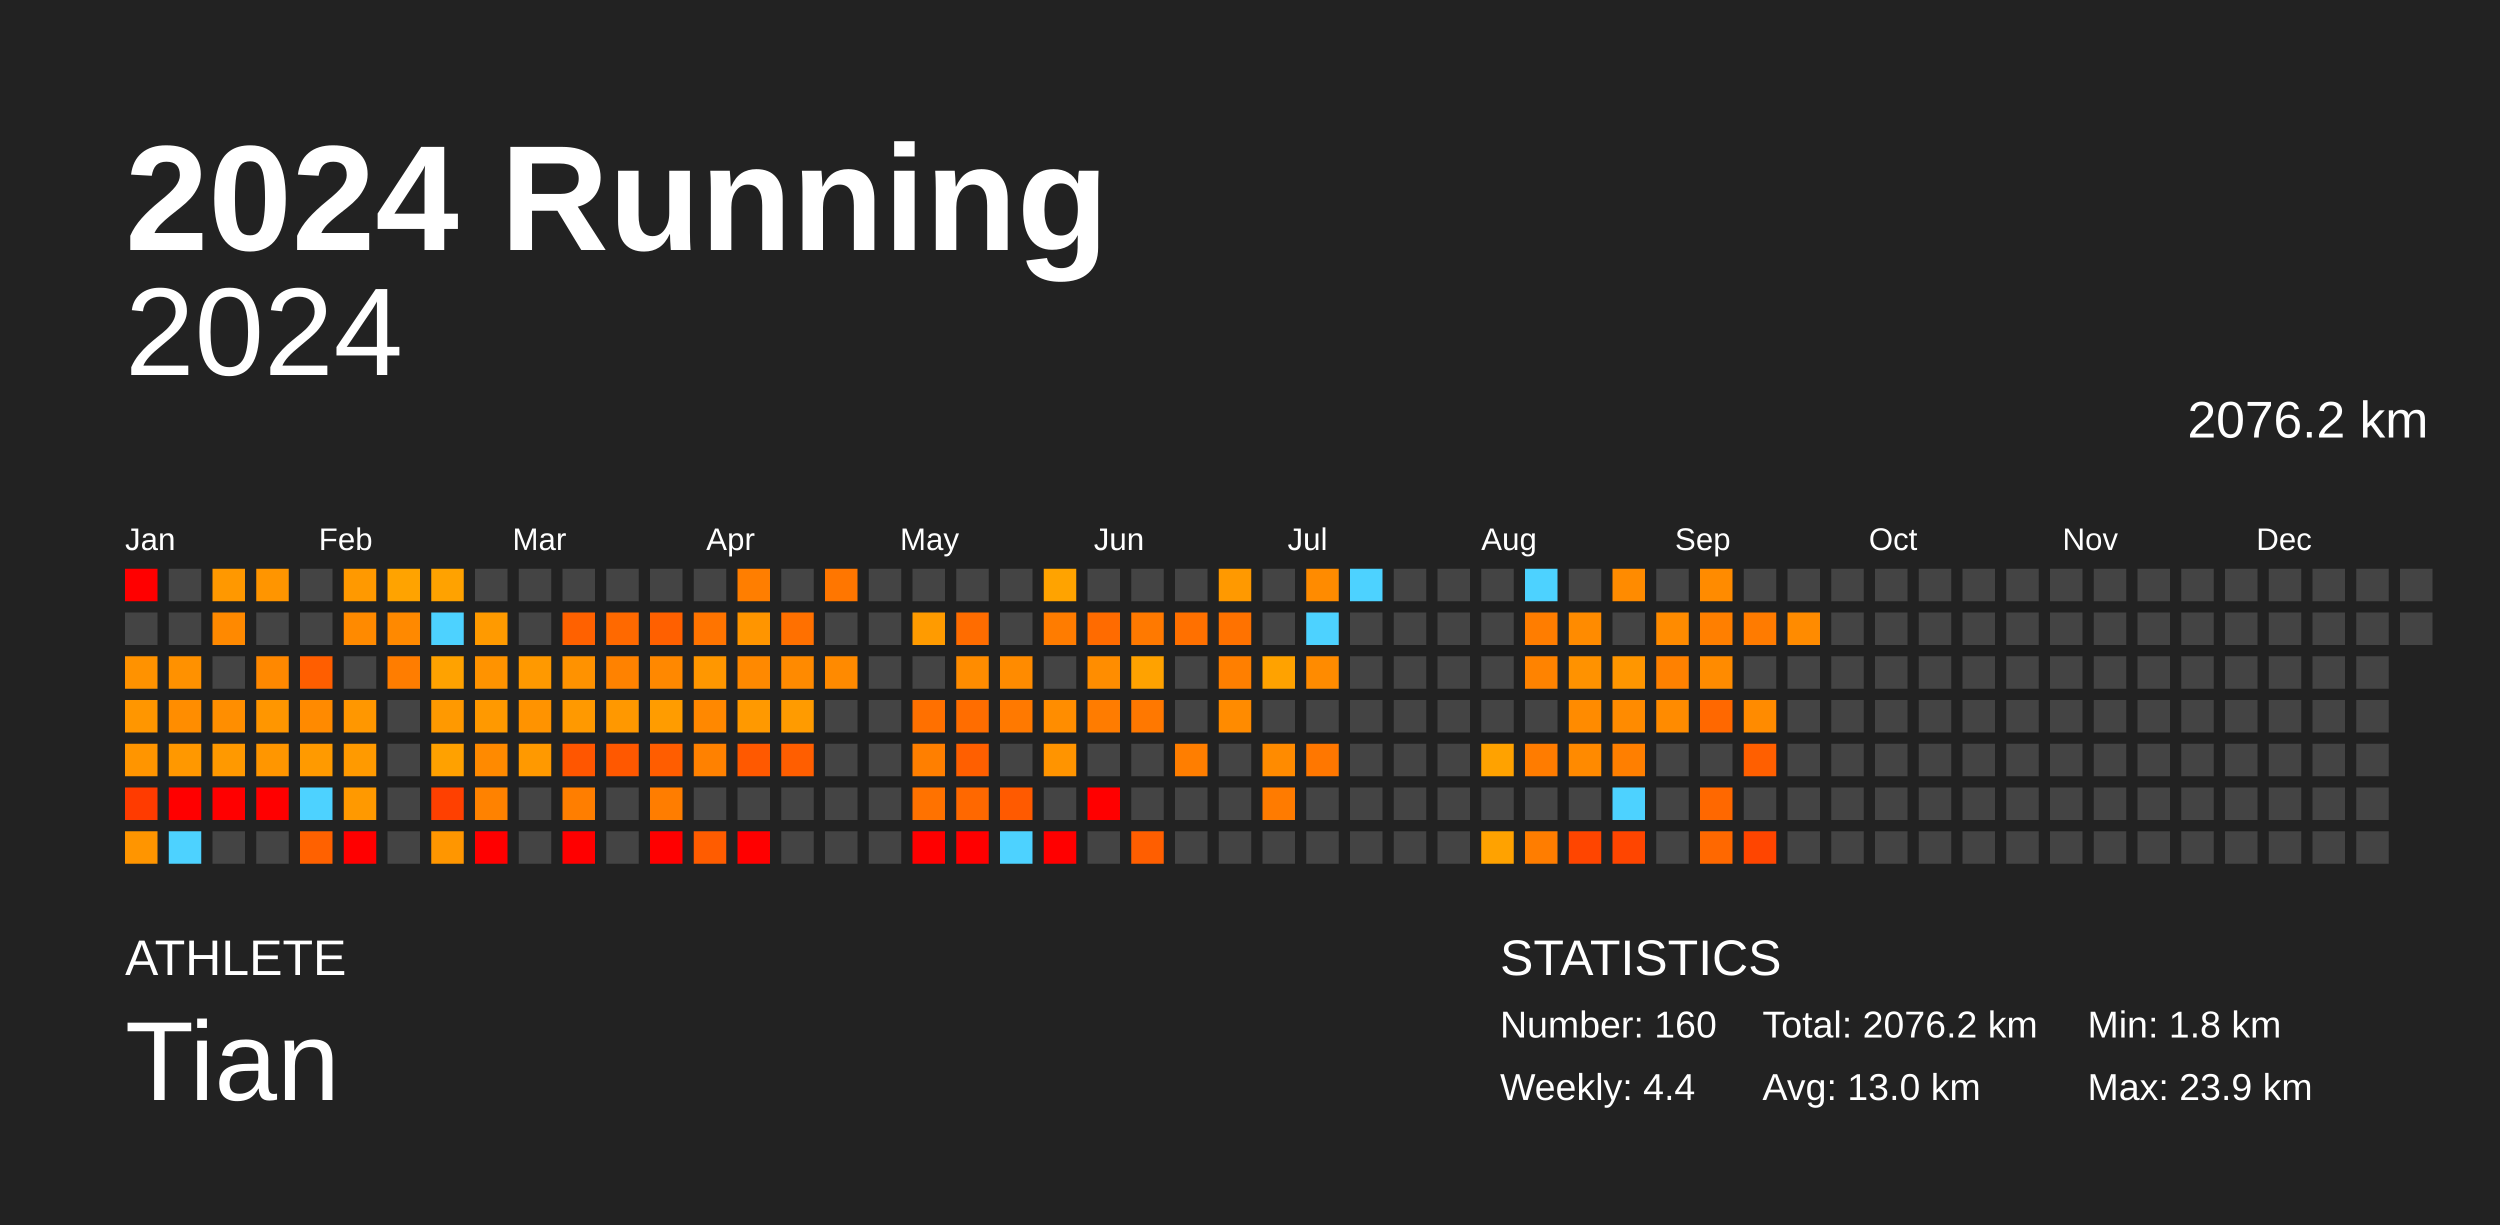
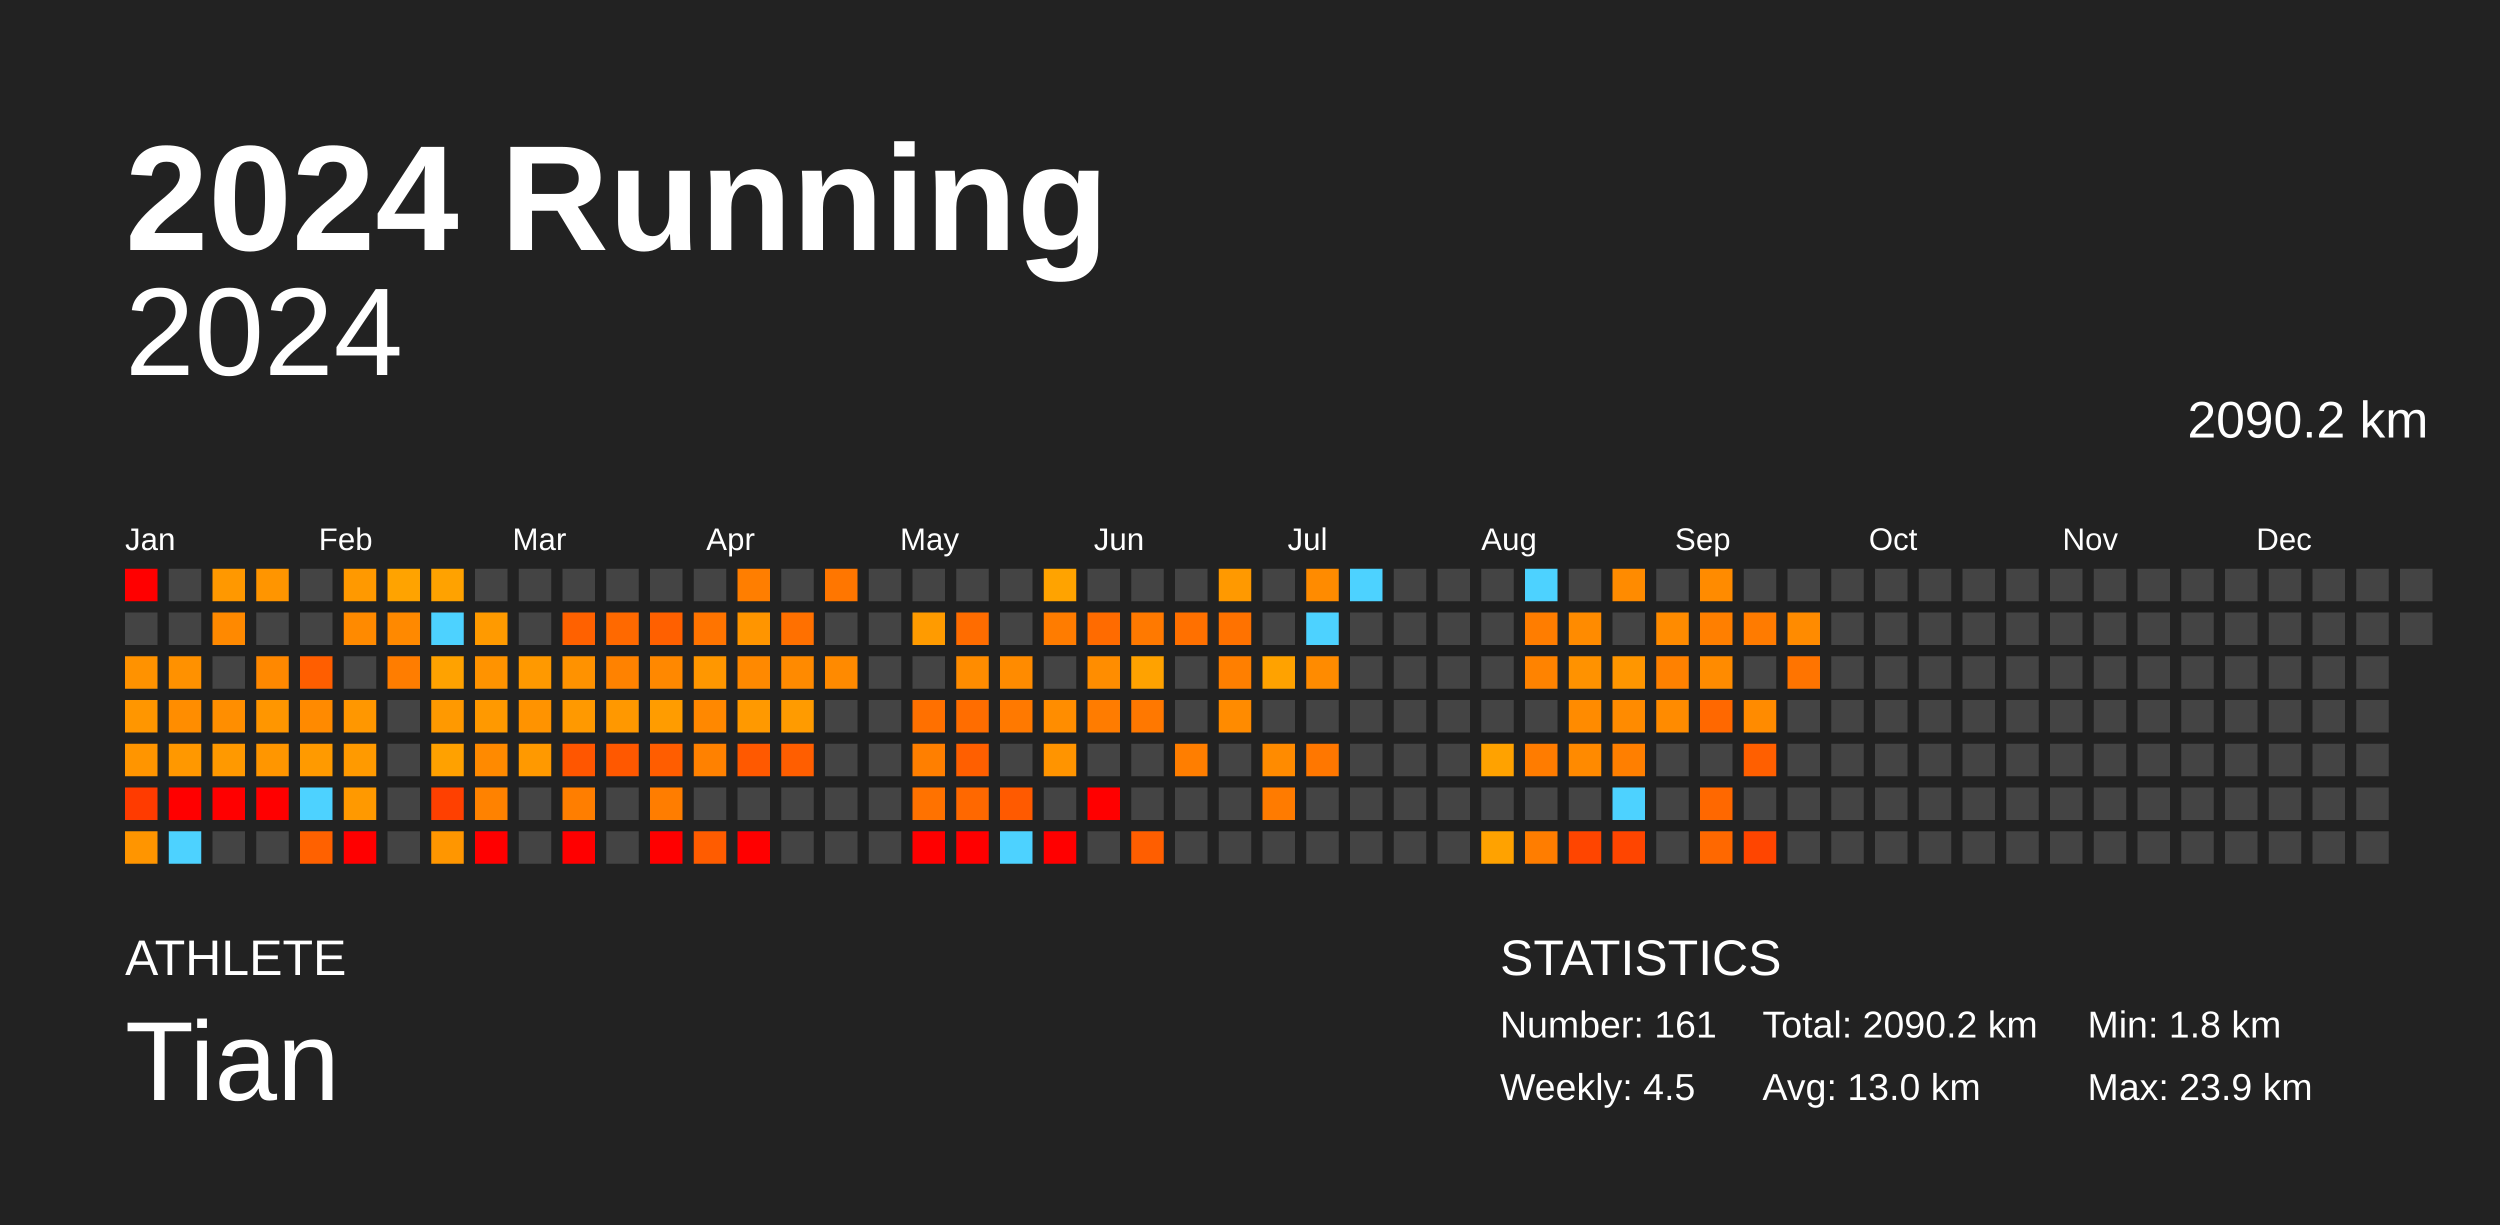
<svg xmlns="http://www.w3.org/2000/svg" baseProfile="full" height="98mm" version="1.1" viewBox="0,0,200,98" width="200mm">
  <defs />
  <rect fill="#222222" height="98" width="200" x="0" y="0" />
  <text fill="#FFFFFF" style="font-size:12px; font-family:Arial; font-weight:bold;" x="10" y="20">2024 Running</text>
  <text fill="#FFFFFF" style="font-size:4px; font-family:Arial" x="10" y="78">ATHLETE</text>
  <text fill="#FFFFFF" style="font-size:9px; font-family:Arial" x="10" y="88">Tian</text>
  <text fill="#FFFFFF" style="font-size:4px; font-family:Arial" x="120" y="78">STATISTICS</text>
-   <text fill="#FFFFFF" style="font-size:3px; font-family:Arial" x="120" y="83">Number: 160</text>
-   <text fill="#FFFFFF" style="font-size:3px; font-family:Arial" x="120" y="88">Weekly: 4.4</text>
-   <text fill="#FFFFFF" style="font-size:3px; font-family:Arial" x="141" y="83">Total: 2076.2 km</text>
+   <text fill="#FFFFFF" style="font-size:3px; font-family:Arial" x="120" y="83">Number: 161</text>
+   <text fill="#FFFFFF" style="font-size:3px; font-family:Arial" x="120" y="88">Weekly: 4.5</text>
+   <text fill="#FFFFFF" style="font-size:3px; font-family:Arial" x="141" y="83">Total: 2090.2 km</text>
  <text fill="#FFFFFF" style="font-size:3px; font-family:Arial" x="141" y="88">Avg: 13.0 km</text>
  <text fill="#FFFFFF" style="font-size:3px; font-family:Arial" x="167" y="83">Min: 1.8 km</text>
  <text fill="#FFFFFF" style="font-size:3px; font-family:Arial" x="167" y="88">Max: 23.9 km</text>
  <text alignment-baseline="hanging" fill="#FFFFFF" style="font-size:10.0px; font-family:Arial;" x="10" y="30">2024</text>
-   <text alignment-baseline="hanging" fill="#FFFFFF" style="font-size:4.125px; font-family:Arial;" x="175" y="35">2076.2 km</text>
+   <text alignment-baseline="hanging" fill="#FFFFFF" style="font-size:4.125px; font-family:Arial;" x="175" y="35">2090.2 km</text>
  <text fill="#FFFFFF" style="font-size:2.5px; font-family:Arial" x="10.0" y="44">Jan</text>
  <text fill="#FFFFFF" style="font-size:2.5px; font-family:Arial" x="25.5" y="44">Feb</text>
  <text fill="#FFFFFF" style="font-size:2.5px; font-family:Arial" x="41.0" y="44">Mar</text>
  <text fill="#FFFFFF" style="font-size:2.5px; font-family:Arial" x="56.5" y="44">Apr</text>
  <text fill="#FFFFFF" style="font-size:2.5px; font-family:Arial" x="72.0" y="44">May</text>
  <text fill="#FFFFFF" style="font-size:2.5px; font-family:Arial" x="87.5" y="44">Jun</text>
  <text fill="#FFFFFF" style="font-size:2.5px; font-family:Arial" x="103.0" y="44">Jul</text>
  <text fill="#FFFFFF" style="font-size:2.5px; font-family:Arial" x="118.5" y="44">Aug</text>
  <text fill="#FFFFFF" style="font-size:2.5px; font-family:Arial" x="134.0" y="44">Sep</text>
  <text fill="#FFFFFF" style="font-size:2.5px; font-family:Arial" x="149.5" y="44">Oct</text>
  <text fill="#FFFFFF" style="font-size:2.5px; font-family:Arial" x="165.0" y="44">Nov</text>
  <text fill="#FFFFFF" style="font-size:2.5px; font-family:Arial" x="180.5" y="44">Dec</text>
  <rect fill="red" height="2.6" width="2.6" x="10.0" y="45.5" />
  <rect fill="#444444" height="2.6" width="2.6" x="10.0" y="49.0" />
  <rect fill="#ff9200" height="2.6" width="2.6" x="10.0" y="52.5" />
  <rect fill="#ff9600" height="2.6" width="2.6" x="10.0" y="56.0" />
  <rect fill="#ff9500" height="2.6" width="2.6" x="10.0" y="59.5" />
  <rect fill="#ff3b00" height="2.6" width="2.6" x="10.0" y="63.0" />
  <rect fill="#ff9500" height="2.6" width="2.6" x="10.0" y="66.5" />
  <rect fill="#444444" height="2.6" width="2.6" x="13.5" y="45.5" />
  <rect fill="#444444" height="2.6" width="2.6" x="13.5" y="49.0" />
  <rect fill="#ff9100" height="2.6" width="2.6" x="13.5" y="52.5" />
  <rect fill="#ff8d00" height="2.6" width="2.6" x="13.5" y="56.0" />
  <rect fill="#ff9800" height="2.6" width="2.6" x="13.5" y="59.5" />
  <rect fill="red" height="2.6" width="2.6" x="13.5" y="63.0" />
  <rect fill="#4dd2ff" height="2.6" width="2.6" x="13.5" y="66.5" />
  <rect fill="#ff9800" height="2.6" width="2.6" x="17.0" y="45.5" />
  <rect fill="#ff8900" height="2.6" width="2.6" x="17.0" y="49.0" />
  <rect fill="#444444" height="2.6" width="2.6" x="17.0" y="52.5" />
  <rect fill="#ff8e00" height="2.6" width="2.6" x="17.0" y="56.0" />
  <rect fill="#ff9900" height="2.6" width="2.6" x="17.0" y="59.5" />
  <rect fill="red" height="2.6" width="2.6" x="17.0" y="63.0" />
  <rect fill="#444444" height="2.6" width="2.6" x="17.0" y="66.5" />
  <rect fill="#ff9500" height="2.6" width="2.6" x="20.5" y="45.5" />
  <rect fill="#444444" height="2.6" width="2.6" x="20.5" y="49.0" />
  <rect fill="#ff8800" height="2.6" width="2.6" x="20.5" y="52.5" />
  <rect fill="#ff9600" height="2.6" width="2.6" x="20.5" y="56.0" />
  <rect fill="#ff9600" height="2.6" width="2.6" x="20.5" y="59.5" />
  <rect fill="red" height="2.6" width="2.6" x="20.5" y="63.0" />
  <rect fill="#444444" height="2.6" width="2.6" x="20.5" y="66.5" />
  <rect fill="#444444" height="2.6" width="2.6" x="24.0" y="45.5" />
  <rect fill="#444444" height="2.6" width="2.6" x="24.0" y="49.0" />
  <rect fill="#ff5e00" height="2.6" width="2.6" x="24.0" y="52.5" />
  <rect fill="#ff8a00" height="2.6" width="2.6" x="24.0" y="56.0" />
  <rect fill="#ff9a00" height="2.6" width="2.6" x="24.0" y="59.5" />
  <rect fill="#4dd2ff" height="2.6" width="2.6" x="24.0" y="63.0" />
  <rect fill="#ff6100" height="2.6" width="2.6" x="24.0" y="66.5" />
  <rect fill="#ff9900" height="2.6" width="2.6" x="27.5" y="45.5" />
  <rect fill="#ff8a00" height="2.6" width="2.6" x="27.5" y="49.0" />
  <rect fill="#444444" height="2.6" width="2.6" x="27.5" y="52.5" />
  <rect fill="#ff9700" height="2.6" width="2.6" x="27.5" y="56.0" />
  <rect fill="#ff9a00" height="2.6" width="2.6" x="27.5" y="59.5" />
  <rect fill="#ff9900" height="2.6" width="2.6" x="27.5" y="63.0" />
  <rect fill="red" height="2.6" width="2.6" x="27.5" y="66.5" />
  <rect fill="#ffa300" height="2.6" width="2.6" x="31.0" y="45.5" />
  <rect fill="#ff8900" height="2.6" width="2.6" x="31.0" y="49.0" />
  <rect fill="#ff7d00" height="2.6" width="2.6" x="31.0" y="52.5" />
  <rect fill="#444444" height="2.6" width="2.6" x="31.0" y="56.0" />
  <rect fill="#444444" height="2.6" width="2.6" x="31.0" y="59.5" />
  <rect fill="#444444" height="2.6" width="2.6" x="31.0" y="63.0" />
  <rect fill="#444444" height="2.6" width="2.6" x="31.0" y="66.5" />
  <rect fill="#ffa200" height="2.6" width="2.6" x="34.5" y="45.5" />
  <rect fill="#4dd2ff" height="2.6" width="2.6" x="34.5" y="49.0" />
  <rect fill="#ffa200" height="2.6" width="2.6" x="34.5" y="52.5" />
  <rect fill="#ff9900" height="2.6" width="2.6" x="34.5" y="56.0" />
  <rect fill="#ffa100" height="2.6" width="2.6" x="34.5" y="59.5" />
  <rect fill="#ff4000" height="2.6" width="2.6" x="34.5" y="63.0" />
  <rect fill="#ff9600" height="2.6" width="2.6" x="34.5" y="66.5" />
  <rect fill="#444444" height="2.6" width="2.6" x="38.0" y="45.5" />
  <rect fill="#ff9a00" height="2.6" width="2.6" x="38.0" y="49.0" />
  <rect fill="#ff9300" height="2.6" width="2.6" x="38.0" y="52.5" />
  <rect fill="#ff9900" height="2.6" width="2.6" x="38.0" y="56.0" />
  <rect fill="#ff8a00" height="2.6" width="2.6" x="38.0" y="59.5" />
  <rect fill="#ff8200" height="2.6" width="2.6" x="38.0" y="63.0" />
  <rect fill="red" height="2.6" width="2.6" x="38.0" y="66.5" />
  <rect fill="#444444" height="2.6" width="2.6" x="41.5" y="45.5" />
  <rect fill="#444444" height="2.6" width="2.6" x="41.5" y="49.0" />
  <rect fill="#ff9900" height="2.6" width="2.6" x="41.5" y="52.5" />
  <rect fill="#ff9300" height="2.6" width="2.6" x="41.5" y="56.0" />
  <rect fill="#ff9900" height="2.6" width="2.6" x="41.5" y="59.5" />
  <rect fill="#444444" height="2.6" width="2.6" x="41.5" y="63.0" />
  <rect fill="#444444" height="2.6" width="2.6" x="41.5" y="66.5" />
  <rect fill="#444444" height="2.6" width="2.6" x="45.0" y="45.5" />
  <rect fill="#ff6100" height="2.6" width="2.6" x="45.0" y="49.0" />
  <rect fill="#ff9200" height="2.6" width="2.6" x="45.0" y="52.5" />
  <rect fill="#ff9900" height="2.6" width="2.6" x="45.0" y="56.0" />
  <rect fill="#ff5600" height="2.6" width="2.6" x="45.0" y="59.5" />
  <rect fill="#ff7e00" height="2.6" width="2.6" x="45.0" y="63.0" />
  <rect fill="red" height="2.6" width="2.6" x="45.0" y="66.5" />
  <rect fill="#444444" height="2.6" width="2.6" x="48.5" y="45.5" />
  <rect fill="#ff6900" height="2.6" width="2.6" x="48.5" y="49.0" />
  <rect fill="#ff8200" height="2.6" width="2.6" x="48.5" y="52.5" />
  <rect fill="#ff9800" height="2.6" width="2.6" x="48.5" y="56.0" />
  <rect fill="#ff5800" height="2.6" width="2.6" x="48.5" y="59.5" />
  <rect fill="#444444" height="2.6" width="2.6" x="48.5" y="63.0" />
  <rect fill="#444444" height="2.6" width="2.6" x="48.5" y="66.5" />
  <rect fill="#444444" height="2.6" width="2.6" x="52.0" y="45.5" />
  <rect fill="#ff6000" height="2.6" width="2.6" x="52.0" y="49.0" />
  <rect fill="#ff8800" height="2.6" width="2.6" x="52.0" y="52.5" />
  <rect fill="#ff9c00" height="2.6" width="2.6" x="52.0" y="56.0" />
  <rect fill="#ff5d00" height="2.6" width="2.6" x="52.0" y="59.5" />
  <rect fill="#ff7d00" height="2.6" width="2.6" x="52.0" y="63.0" />
  <rect fill="red" height="2.6" width="2.6" x="52.0" y="66.5" />
  <rect fill="#444444" height="2.6" width="2.6" x="55.5" y="45.5" />
  <rect fill="#ff7400" height="2.6" width="2.6" x="55.5" y="49.0" />
  <rect fill="#ff9700" height="2.6" width="2.6" x="55.5" y="52.5" />
  <rect fill="#ff8800" height="2.6" width="2.6" x="55.5" y="56.0" />
  <rect fill="#ff8100" height="2.6" width="2.6" x="55.5" y="59.5" />
  <rect fill="#444444" height="2.6" width="2.6" x="55.5" y="63.0" />
  <rect fill="#ff5c00" height="2.6" width="2.6" x="55.5" y="66.5" />
  <rect fill="#ff7e00" height="2.6" width="2.6" x="59.0" y="45.5" />
  <rect fill="#ff9500" height="2.6" width="2.6" x="59.0" y="49.0" />
  <rect fill="#ff8900" height="2.6" width="2.6" x="59.0" y="52.5" />
  <rect fill="#ff9900" height="2.6" width="2.6" x="59.0" y="56.0" />
  <rect fill="#ff5900" height="2.6" width="2.6" x="59.0" y="59.5" />
  <rect fill="#444444" height="2.6" width="2.6" x="59.0" y="63.0" />
  <rect fill="red" height="2.6" width="2.6" x="59.0" y="66.5" />
  <rect fill="#444444" height="2.6" width="2.6" x="62.5" y="45.5" />
  <rect fill="#ff7000" height="2.6" width="2.6" x="62.5" y="49.0" />
  <rect fill="#ff8a00" height="2.6" width="2.6" x="62.5" y="52.5" />
  <rect fill="#ff9b00" height="2.6" width="2.6" x="62.5" y="56.0" />
  <rect fill="#ff5e00" height="2.6" width="2.6" x="62.5" y="59.5" />
  <rect fill="#444444" height="2.6" width="2.6" x="62.5" y="63.0" />
  <rect fill="#444444" height="2.6" width="2.6" x="62.5" y="66.5" />
  <rect fill="#ff7600" height="2.6" width="2.6" x="66.0" y="45.5" />
  <rect fill="#444444" height="2.6" width="2.6" x="66.0" y="49.0" />
  <rect fill="#ff8a00" height="2.6" width="2.6" x="66.0" y="52.5" />
  <rect fill="#444444" height="2.6" width="2.6" x="66.0" y="56.0" />
  <rect fill="#444444" height="2.6" width="2.6" x="66.0" y="59.5" />
  <rect fill="#444444" height="2.6" width="2.6" x="66.0" y="63.0" />
  <rect fill="#444444" height="2.6" width="2.6" x="66.0" y="66.5" />
  <rect fill="#444444" height="2.6" width="2.6" x="69.5" y="45.5" />
  <rect fill="#444444" height="2.6" width="2.6" x="69.5" y="49.0" />
  <rect fill="#444444" height="2.6" width="2.6" x="69.5" y="52.5" />
  <rect fill="#444444" height="2.6" width="2.6" x="69.5" y="56.0" />
  <rect fill="#444444" height="2.6" width="2.6" x="69.5" y="59.5" />
  <rect fill="#444444" height="2.6" width="2.6" x="69.5" y="63.0" />
  <rect fill="#444444" height="2.6" width="2.6" x="69.5" y="66.5" />
  <rect fill="#444444" height="2.6" width="2.6" x="73.0" y="45.5" />
  <rect fill="#ff9b00" height="2.6" width="2.6" x="73.0" y="49.0" />
  <rect fill="#444444" height="2.6" width="2.6" x="73.0" y="52.5" />
  <rect fill="#ff7000" height="2.6" width="2.6" x="73.0" y="56.0" />
  <rect fill="#ff7f00" height="2.6" width="2.6" x="73.0" y="59.5" />
  <rect fill="#ff7200" height="2.6" width="2.6" x="73.0" y="63.0" />
  <rect fill="red" height="2.6" width="2.6" x="73.0" y="66.5" />
  <rect fill="#444444" height="2.6" width="2.6" x="76.5" y="45.5" />
  <rect fill="#ff6c00" height="2.6" width="2.6" x="76.5" y="49.0" />
  <rect fill="#ff8c00" height="2.6" width="2.6" x="76.5" y="52.5" />
  <rect fill="#ff6d00" height="2.6" width="2.6" x="76.5" y="56.0" />
  <rect fill="#ff5f00" height="2.6" width="2.6" x="76.5" y="59.5" />
  <rect fill="#ff6800" height="2.6" width="2.6" x="76.5" y="63.0" />
  <rect fill="red" height="2.6" width="2.6" x="76.5" y="66.5" />
  <rect fill="#444444" height="2.6" width="2.6" x="80.0" y="45.5" />
  <rect fill="#444444" height="2.6" width="2.6" x="80.0" y="49.0" />
  <rect fill="#ff8b00" height="2.6" width="2.6" x="80.0" y="52.5" />
  <rect fill="#ff7900" height="2.6" width="2.6" x="80.0" y="56.0" />
  <rect fill="#444444" height="2.6" width="2.6" x="80.0" y="59.5" />
  <rect fill="#ff5a00" height="2.6" width="2.6" x="80.0" y="63.0" />
  <rect fill="#4dd2ff" height="2.6" width="2.6" x="80.0" y="66.5" />
  <rect fill="#ffa300" height="2.6" width="2.6" x="83.5" y="45.5" />
  <rect fill="#ff7c00" height="2.6" width="2.6" x="83.5" y="49.0" />
  <rect fill="#444444" height="2.6" width="2.6" x="83.5" y="52.5" />
  <rect fill="#ff8d00" height="2.6" width="2.6" x="83.5" y="56.0" />
  <rect fill="#ff9400" height="2.6" width="2.6" x="83.5" y="59.5" />
  <rect fill="#444444" height="2.6" width="2.6" x="83.5" y="63.0" />
  <rect fill="red" height="2.6" width="2.6" x="83.5" y="66.5" />
  <rect fill="#444444" height="2.6" width="2.6" x="87.0" y="45.5" />
  <rect fill="#ff6b00" height="2.6" width="2.6" x="87.0" y="49.0" />
  <rect fill="#ff8d00" height="2.6" width="2.6" x="87.0" y="52.5" />
  <rect fill="#ff7c00" height="2.6" width="2.6" x="87.0" y="56.0" />
  <rect fill="#444444" height="2.6" width="2.6" x="87.0" y="59.5" />
  <rect fill="red" height="2.6" width="2.6" x="87.0" y="63.0" />
  <rect fill="#444444" height="2.6" width="2.6" x="87.0" y="66.5" />
  <rect fill="#444444" height="2.6" width="2.6" x="90.5" y="45.5" />
  <rect fill="#ff7900" height="2.6" width="2.6" x="90.5" y="49.0" />
  <rect fill="#ffa200" height="2.6" width="2.6" x="90.5" y="52.5" />
  <rect fill="#ff7800" height="2.6" width="2.6" x="90.5" y="56.0" />
  <rect fill="#444444" height="2.6" width="2.6" x="90.5" y="59.5" />
  <rect fill="#444444" height="2.6" width="2.6" x="90.5" y="63.0" />
  <rect fill="#ff5e00" height="2.6" width="2.6" x="90.5" y="66.5" />
  <rect fill="#444444" height="2.6" width="2.6" x="94.0" y="45.5" />
  <rect fill="#ff7000" height="2.6" width="2.6" x="94.0" y="49.0" />
  <rect fill="#444444" height="2.6" width="2.6" x="94.0" y="52.5" />
  <rect fill="#444444" height="2.6" width="2.6" x="94.0" y="56.0" />
  <rect fill="#ff7e00" height="2.6" width="2.6" x="94.0" y="59.5" />
  <rect fill="#444444" height="2.6" width="2.6" x="94.0" y="63.0" />
  <rect fill="#444444" height="2.6" width="2.6" x="94.0" y="66.5" />
  <rect fill="#ff9900" height="2.6" width="2.6" x="97.5" y="45.5" />
  <rect fill="#ff7200" height="2.6" width="2.6" x="97.5" y="49.0" />
  <rect fill="#ff7f00" height="2.6" width="2.6" x="97.5" y="52.5" />
  <rect fill="#ff8b00" height="2.6" width="2.6" x="97.5" y="56.0" />
  <rect fill="#444444" height="2.6" width="2.6" x="97.5" y="59.5" />
  <rect fill="#444444" height="2.6" width="2.6" x="97.5" y="63.0" />
  <rect fill="#444444" height="2.6" width="2.6" x="97.5" y="66.5" />
  <rect fill="#444444" height="2.6" width="2.6" x="101.0" y="45.5" />
  <rect fill="#444444" height="2.6" width="2.6" x="101.0" y="49.0" />
  <rect fill="#ffa200" height="2.6" width="2.6" x="101.0" y="52.5" />
  <rect fill="#444444" height="2.6" width="2.6" x="101.0" y="56.0" />
  <rect fill="#ff8b00" height="2.6" width="2.6" x="101.0" y="59.5" />
  <rect fill="#ff7b00" height="2.6" width="2.6" x="101.0" y="63.0" />
  <rect fill="#444444" height="2.6" width="2.6" x="101.0" y="66.5" />
  <rect fill="#ff8b00" height="2.6" width="2.6" x="104.5" y="45.5" />
  <rect fill="#4dd2ff" height="2.6" width="2.6" x="104.5" y="49.0" />
  <rect fill="#ff8b00" height="2.6" width="2.6" x="104.5" y="52.5" />
  <rect fill="#444444" height="2.6" width="2.6" x="104.5" y="56.0" />
  <rect fill="#ff7700" height="2.6" width="2.6" x="104.5" y="59.5" />
  <rect fill="#444444" height="2.6" width="2.6" x="104.5" y="63.0" />
  <rect fill="#444444" height="2.6" width="2.6" x="104.5" y="66.5" />
  <rect fill="#4dd2ff" height="2.6" width="2.6" x="108.0" y="45.5" />
  <rect fill="#444444" height="2.6" width="2.6" x="108.0" y="49.0" />
  <rect fill="#444444" height="2.6" width="2.6" x="108.0" y="52.5" />
  <rect fill="#444444" height="2.6" width="2.6" x="108.0" y="56.0" />
  <rect fill="#444444" height="2.6" width="2.6" x="108.0" y="59.5" />
  <rect fill="#444444" height="2.6" width="2.6" x="108.0" y="63.0" />
  <rect fill="#444444" height="2.6" width="2.6" x="108.0" y="66.5" />
  <rect fill="#444444" height="2.6" width="2.6" x="111.5" y="45.5" />
  <rect fill="#444444" height="2.6" width="2.6" x="111.5" y="49.0" />
  <rect fill="#444444" height="2.6" width="2.6" x="111.5" y="52.5" />
  <rect fill="#444444" height="2.6" width="2.6" x="111.5" y="56.0" />
  <rect fill="#444444" height="2.6" width="2.6" x="111.5" y="59.5" />
  <rect fill="#444444" height="2.6" width="2.6" x="111.5" y="63.0" />
  <rect fill="#444444" height="2.6" width="2.6" x="111.5" y="66.5" />
  <rect fill="#444444" height="2.6" width="2.6" x="115.0" y="45.5" />
  <rect fill="#444444" height="2.6" width="2.6" x="115.0" y="49.0" />
  <rect fill="#444444" height="2.6" width="2.6" x="115.0" y="52.5" />
  <rect fill="#444444" height="2.6" width="2.6" x="115.0" y="56.0" />
  <rect fill="#444444" height="2.6" width="2.6" x="115.0" y="59.5" />
  <rect fill="#444444" height="2.6" width="2.6" x="115.0" y="63.0" />
  <rect fill="#444444" height="2.6" width="2.6" x="115.0" y="66.5" />
  <rect fill="#444444" height="2.6" width="2.6" x="118.5" y="45.5" />
  <rect fill="#444444" height="2.6" width="2.6" x="118.5" y="49.0" />
  <rect fill="#444444" height="2.6" width="2.6" x="118.5" y="52.5" />
  <rect fill="#444444" height="2.6" width="2.6" x="118.5" y="56.0" />
  <rect fill="#ffa200" height="2.6" width="2.6" x="118.5" y="59.5" />
  <rect fill="#444444" height="2.6" width="2.6" x="118.5" y="63.0" />
  <rect fill="#ffa200" height="2.6" width="2.6" x="118.5" y="66.5" />
  <rect fill="#4dd2ff" height="2.6" width="2.6" x="122.0" y="45.5" />
  <rect fill="#ff7d00" height="2.6" width="2.6" x="122.0" y="49.0" />
  <rect fill="#ff8300" height="2.6" width="2.6" x="122.0" y="52.5" />
  <rect fill="#444444" height="2.6" width="2.6" x="122.0" y="56.0" />
  <rect fill="#ff7c00" height="2.6" width="2.6" x="122.0" y="59.5" />
  <rect fill="#444444" height="2.6" width="2.6" x="122.0" y="63.0" />
  <rect fill="#ff7d00" height="2.6" width="2.6" x="122.0" y="66.5" />
  <rect fill="#444444" height="2.6" width="2.6" x="125.5" y="45.5" />
  <rect fill="#ff8b00" height="2.6" width="2.6" x="125.5" y="49.0" />
  <rect fill="#ff9200" height="2.6" width="2.6" x="125.5" y="52.5" />
  <rect fill="#ff8b00" height="2.6" width="2.6" x="125.5" y="56.0" />
  <rect fill="#ff8a00" height="2.6" width="2.6" x="125.5" y="59.5" />
  <rect fill="#444444" height="2.6" width="2.6" x="125.5" y="63.0" />
  <rect fill="#ff4500" height="2.6" width="2.6" x="125.5" y="66.5" />
  <rect fill="#ff8b00" height="2.6" width="2.6" x="129.0" y="45.5" />
  <rect fill="#444444" height="2.6" width="2.6" x="129.0" y="49.0" />
  <rect fill="#ff9600" height="2.6" width="2.6" x="129.0" y="52.5" />
  <rect fill="#ff8b00" height="2.6" width="2.6" x="129.0" y="56.0" />
  <rect fill="#ff7f00" height="2.6" width="2.6" x="129.0" y="59.5" />
  <rect fill="#4dd2ff" height="2.6" width="2.6" x="129.0" y="63.0" />
  <rect fill="#ff4500" height="2.6" width="2.6" x="129.0" y="66.5" />
  <rect fill="#444444" height="2.6" width="2.6" x="132.5" y="45.5" />
  <rect fill="#ff8b00" height="2.6" width="2.6" x="132.5" y="49.0" />
  <rect fill="#ff8100" height="2.6" width="2.6" x="132.5" y="52.5" />
  <rect fill="#ff8b00" height="2.6" width="2.6" x="132.5" y="56.0" />
  <rect fill="#444444" height="2.6" width="2.6" x="132.5" y="59.5" />
  <rect fill="#444444" height="2.6" width="2.6" x="132.5" y="63.0" />
  <rect fill="#444444" height="2.6" width="2.6" x="132.5" y="66.5" />
  <rect fill="#ff8b00" height="2.6" width="2.6" x="136.0" y="45.5" />
  <rect fill="#ff7f00" height="2.6" width="2.6" x="136.0" y="49.0" />
  <rect fill="#ff8b00" height="2.6" width="2.6" x="136.0" y="52.5" />
  <rect fill="#ff6800" height="2.6" width="2.6" x="136.0" y="56.0" />
  <rect fill="#444444" height="2.6" width="2.6" x="136.0" y="59.5" />
  <rect fill="#ff6800" height="2.6" width="2.6" x="136.0" y="63.0" />
  <rect fill="#ff6800" height="2.6" width="2.6" x="136.0" y="66.5" />
  <rect fill="#444444" height="2.6" width="2.6" x="139.5" y="45.5" />
  <rect fill="#ff7b00" height="2.6" width="2.6" x="139.5" y="49.0" />
  <rect fill="#444444" height="2.6" width="2.6" x="139.5" y="52.5" />
  <rect fill="#ff8b00" height="2.6" width="2.6" x="139.5" y="56.0" />
  <rect fill="#ff5f00" height="2.6" width="2.6" x="139.5" y="59.5" />
  <rect fill="#444444" height="2.6" width="2.6" x="139.5" y="63.0" />
  <rect fill="#ff4500" height="2.6" width="2.6" x="139.5" y="66.5" />
  <rect fill="#444444" height="2.6" width="2.6" x="143.0" y="45.5" />
  <rect fill="#ff8b00" height="2.6" width="2.6" x="143.0" y="49.0" />
-   <rect fill="#444444" height="2.6" width="2.6" x="143.0" y="52.5" />
+   <rect fill="#ff7400" height="2.6" width="2.6" x="143.0" y="52.5" />
  <rect fill="#444444" height="2.6" width="2.6" x="143.0" y="56.0" />
  <rect fill="#444444" height="2.6" width="2.6" x="143.0" y="59.5" />
  <rect fill="#444444" height="2.6" width="2.6" x="143.0" y="63.0" />
  <rect fill="#444444" height="2.6" width="2.6" x="143.0" y="66.5" />
  <rect fill="#444444" height="2.6" width="2.6" x="146.5" y="45.5" />
  <rect fill="#444444" height="2.6" width="2.6" x="146.5" y="49.0" />
  <rect fill="#444444" height="2.6" width="2.6" x="146.5" y="52.5" />
  <rect fill="#444444" height="2.6" width="2.6" x="146.5" y="56.0" />
  <rect fill="#444444" height="2.6" width="2.6" x="146.5" y="59.5" />
  <rect fill="#444444" height="2.6" width="2.6" x="146.5" y="63.0" />
  <rect fill="#444444" height="2.6" width="2.6" x="146.5" y="66.5" />
  <rect fill="#444444" height="2.6" width="2.6" x="150.0" y="45.5" />
  <rect fill="#444444" height="2.6" width="2.6" x="150.0" y="49.0" />
  <rect fill="#444444" height="2.6" width="2.6" x="150.0" y="52.5" />
  <rect fill="#444444" height="2.6" width="2.6" x="150.0" y="56.0" />
  <rect fill="#444444" height="2.6" width="2.6" x="150.0" y="59.5" />
  <rect fill="#444444" height="2.6" width="2.6" x="150.0" y="63.0" />
  <rect fill="#444444" height="2.6" width="2.6" x="150.0" y="66.5" />
  <rect fill="#444444" height="2.6" width="2.6" x="153.5" y="45.5" />
  <rect fill="#444444" height="2.6" width="2.6" x="153.5" y="49.0" />
  <rect fill="#444444" height="2.6" width="2.6" x="153.5" y="52.5" />
  <rect fill="#444444" height="2.6" width="2.6" x="153.5" y="56.0" />
  <rect fill="#444444" height="2.6" width="2.6" x="153.5" y="59.5" />
  <rect fill="#444444" height="2.6" width="2.6" x="153.5" y="63.0" />
  <rect fill="#444444" height="2.6" width="2.6" x="153.5" y="66.5" />
  <rect fill="#444444" height="2.6" width="2.6" x="157.0" y="45.5" />
  <rect fill="#444444" height="2.6" width="2.6" x="157.0" y="49.0" />
  <rect fill="#444444" height="2.6" width="2.6" x="157.0" y="52.5" />
  <rect fill="#444444" height="2.6" width="2.6" x="157.0" y="56.0" />
  <rect fill="#444444" height="2.6" width="2.6" x="157.0" y="59.5" />
  <rect fill="#444444" height="2.6" width="2.6" x="157.0" y="63.0" />
  <rect fill="#444444" height="2.6" width="2.6" x="157.0" y="66.5" />
  <rect fill="#444444" height="2.6" width="2.6" x="160.5" y="45.5" />
  <rect fill="#444444" height="2.6" width="2.6" x="160.5" y="49.0" />
  <rect fill="#444444" height="2.6" width="2.6" x="160.5" y="52.5" />
  <rect fill="#444444" height="2.6" width="2.6" x="160.5" y="56.0" />
  <rect fill="#444444" height="2.6" width="2.6" x="160.5" y="59.5" />
  <rect fill="#444444" height="2.6" width="2.6" x="160.5" y="63.0" />
  <rect fill="#444444" height="2.6" width="2.6" x="160.5" y="66.5" />
  <rect fill="#444444" height="2.6" width="2.6" x="164.0" y="45.5" />
  <rect fill="#444444" height="2.6" width="2.6" x="164.0" y="49.0" />
  <rect fill="#444444" height="2.6" width="2.6" x="164.0" y="52.5" />
  <rect fill="#444444" height="2.6" width="2.6" x="164.0" y="56.0" />
  <rect fill="#444444" height="2.6" width="2.6" x="164.0" y="59.5" />
  <rect fill="#444444" height="2.6" width="2.6" x="164.0" y="63.0" />
  <rect fill="#444444" height="2.6" width="2.6" x="164.0" y="66.5" />
  <rect fill="#444444" height="2.6" width="2.6" x="167.5" y="45.5" />
  <rect fill="#444444" height="2.6" width="2.6" x="167.5" y="49.0" />
  <rect fill="#444444" height="2.6" width="2.6" x="167.5" y="52.5" />
  <rect fill="#444444" height="2.6" width="2.6" x="167.5" y="56.0" />
  <rect fill="#444444" height="2.6" width="2.6" x="167.5" y="59.5" />
  <rect fill="#444444" height="2.6" width="2.6" x="167.5" y="63.0" />
  <rect fill="#444444" height="2.6" width="2.6" x="167.5" y="66.5" />
  <rect fill="#444444" height="2.6" width="2.6" x="171.0" y="45.5" />
  <rect fill="#444444" height="2.6" width="2.6" x="171.0" y="49.0" />
  <rect fill="#444444" height="2.6" width="2.6" x="171.0" y="52.5" />
  <rect fill="#444444" height="2.6" width="2.6" x="171.0" y="56.0" />
  <rect fill="#444444" height="2.6" width="2.6" x="171.0" y="59.5" />
  <rect fill="#444444" height="2.6" width="2.6" x="171.0" y="63.0" />
  <rect fill="#444444" height="2.6" width="2.6" x="171.0" y="66.5" />
  <rect fill="#444444" height="2.6" width="2.6" x="174.5" y="45.5" />
  <rect fill="#444444" height="2.6" width="2.6" x="174.5" y="49.0" />
  <rect fill="#444444" height="2.6" width="2.6" x="174.5" y="52.5" />
  <rect fill="#444444" height="2.6" width="2.6" x="174.5" y="56.0" />
  <rect fill="#444444" height="2.6" width="2.6" x="174.5" y="59.5" />
  <rect fill="#444444" height="2.6" width="2.6" x="174.5" y="63.0" />
  <rect fill="#444444" height="2.6" width="2.6" x="174.5" y="66.5" />
  <rect fill="#444444" height="2.6" width="2.6" x="178.0" y="45.5" />
  <rect fill="#444444" height="2.6" width="2.6" x="178.0" y="49.0" />
  <rect fill="#444444" height="2.6" width="2.6" x="178.0" y="52.5" />
  <rect fill="#444444" height="2.6" width="2.6" x="178.0" y="56.0" />
  <rect fill="#444444" height="2.6" width="2.6" x="178.0" y="59.5" />
  <rect fill="#444444" height="2.6" width="2.6" x="178.0" y="63.0" />
  <rect fill="#444444" height="2.6" width="2.6" x="178.0" y="66.5" />
  <rect fill="#444444" height="2.6" width="2.6" x="181.5" y="45.5" />
  <rect fill="#444444" height="2.6" width="2.6" x="181.5" y="49.0" />
  <rect fill="#444444" height="2.6" width="2.6" x="181.5" y="52.5" />
  <rect fill="#444444" height="2.6" width="2.6" x="181.5" y="56.0" />
  <rect fill="#444444" height="2.6" width="2.6" x="181.5" y="59.5" />
  <rect fill="#444444" height="2.6" width="2.6" x="181.5" y="63.0" />
  <rect fill="#444444" height="2.6" width="2.6" x="181.5" y="66.5" />
  <rect fill="#444444" height="2.6" width="2.6" x="185.0" y="45.5" />
  <rect fill="#444444" height="2.6" width="2.6" x="185.0" y="49.0" />
  <rect fill="#444444" height="2.6" width="2.6" x="185.0" y="52.5" />
  <rect fill="#444444" height="2.6" width="2.6" x="185.0" y="56.0" />
  <rect fill="#444444" height="2.6" width="2.6" x="185.0" y="59.5" />
  <rect fill="#444444" height="2.6" width="2.6" x="185.0" y="63.0" />
  <rect fill="#444444" height="2.6" width="2.6" x="185.0" y="66.5" />
  <rect fill="#444444" height="2.6" width="2.6" x="188.5" y="45.5" />
  <rect fill="#444444" height="2.6" width="2.6" x="188.5" y="49.0" />
  <rect fill="#444444" height="2.6" width="2.6" x="188.5" y="52.5" />
  <rect fill="#444444" height="2.6" width="2.6" x="188.5" y="56.0" />
  <rect fill="#444444" height="2.6" width="2.6" x="188.5" y="59.5" />
  <rect fill="#444444" height="2.6" width="2.6" x="188.5" y="63.0" />
  <rect fill="#444444" height="2.6" width="2.6" x="188.5" y="66.5" />
  <rect fill="#444444" height="2.6" width="2.6" x="192.0" y="45.5" />
  <rect fill="#444444" height="2.6" width="2.6" x="192.0" y="49.0" />
</svg>
